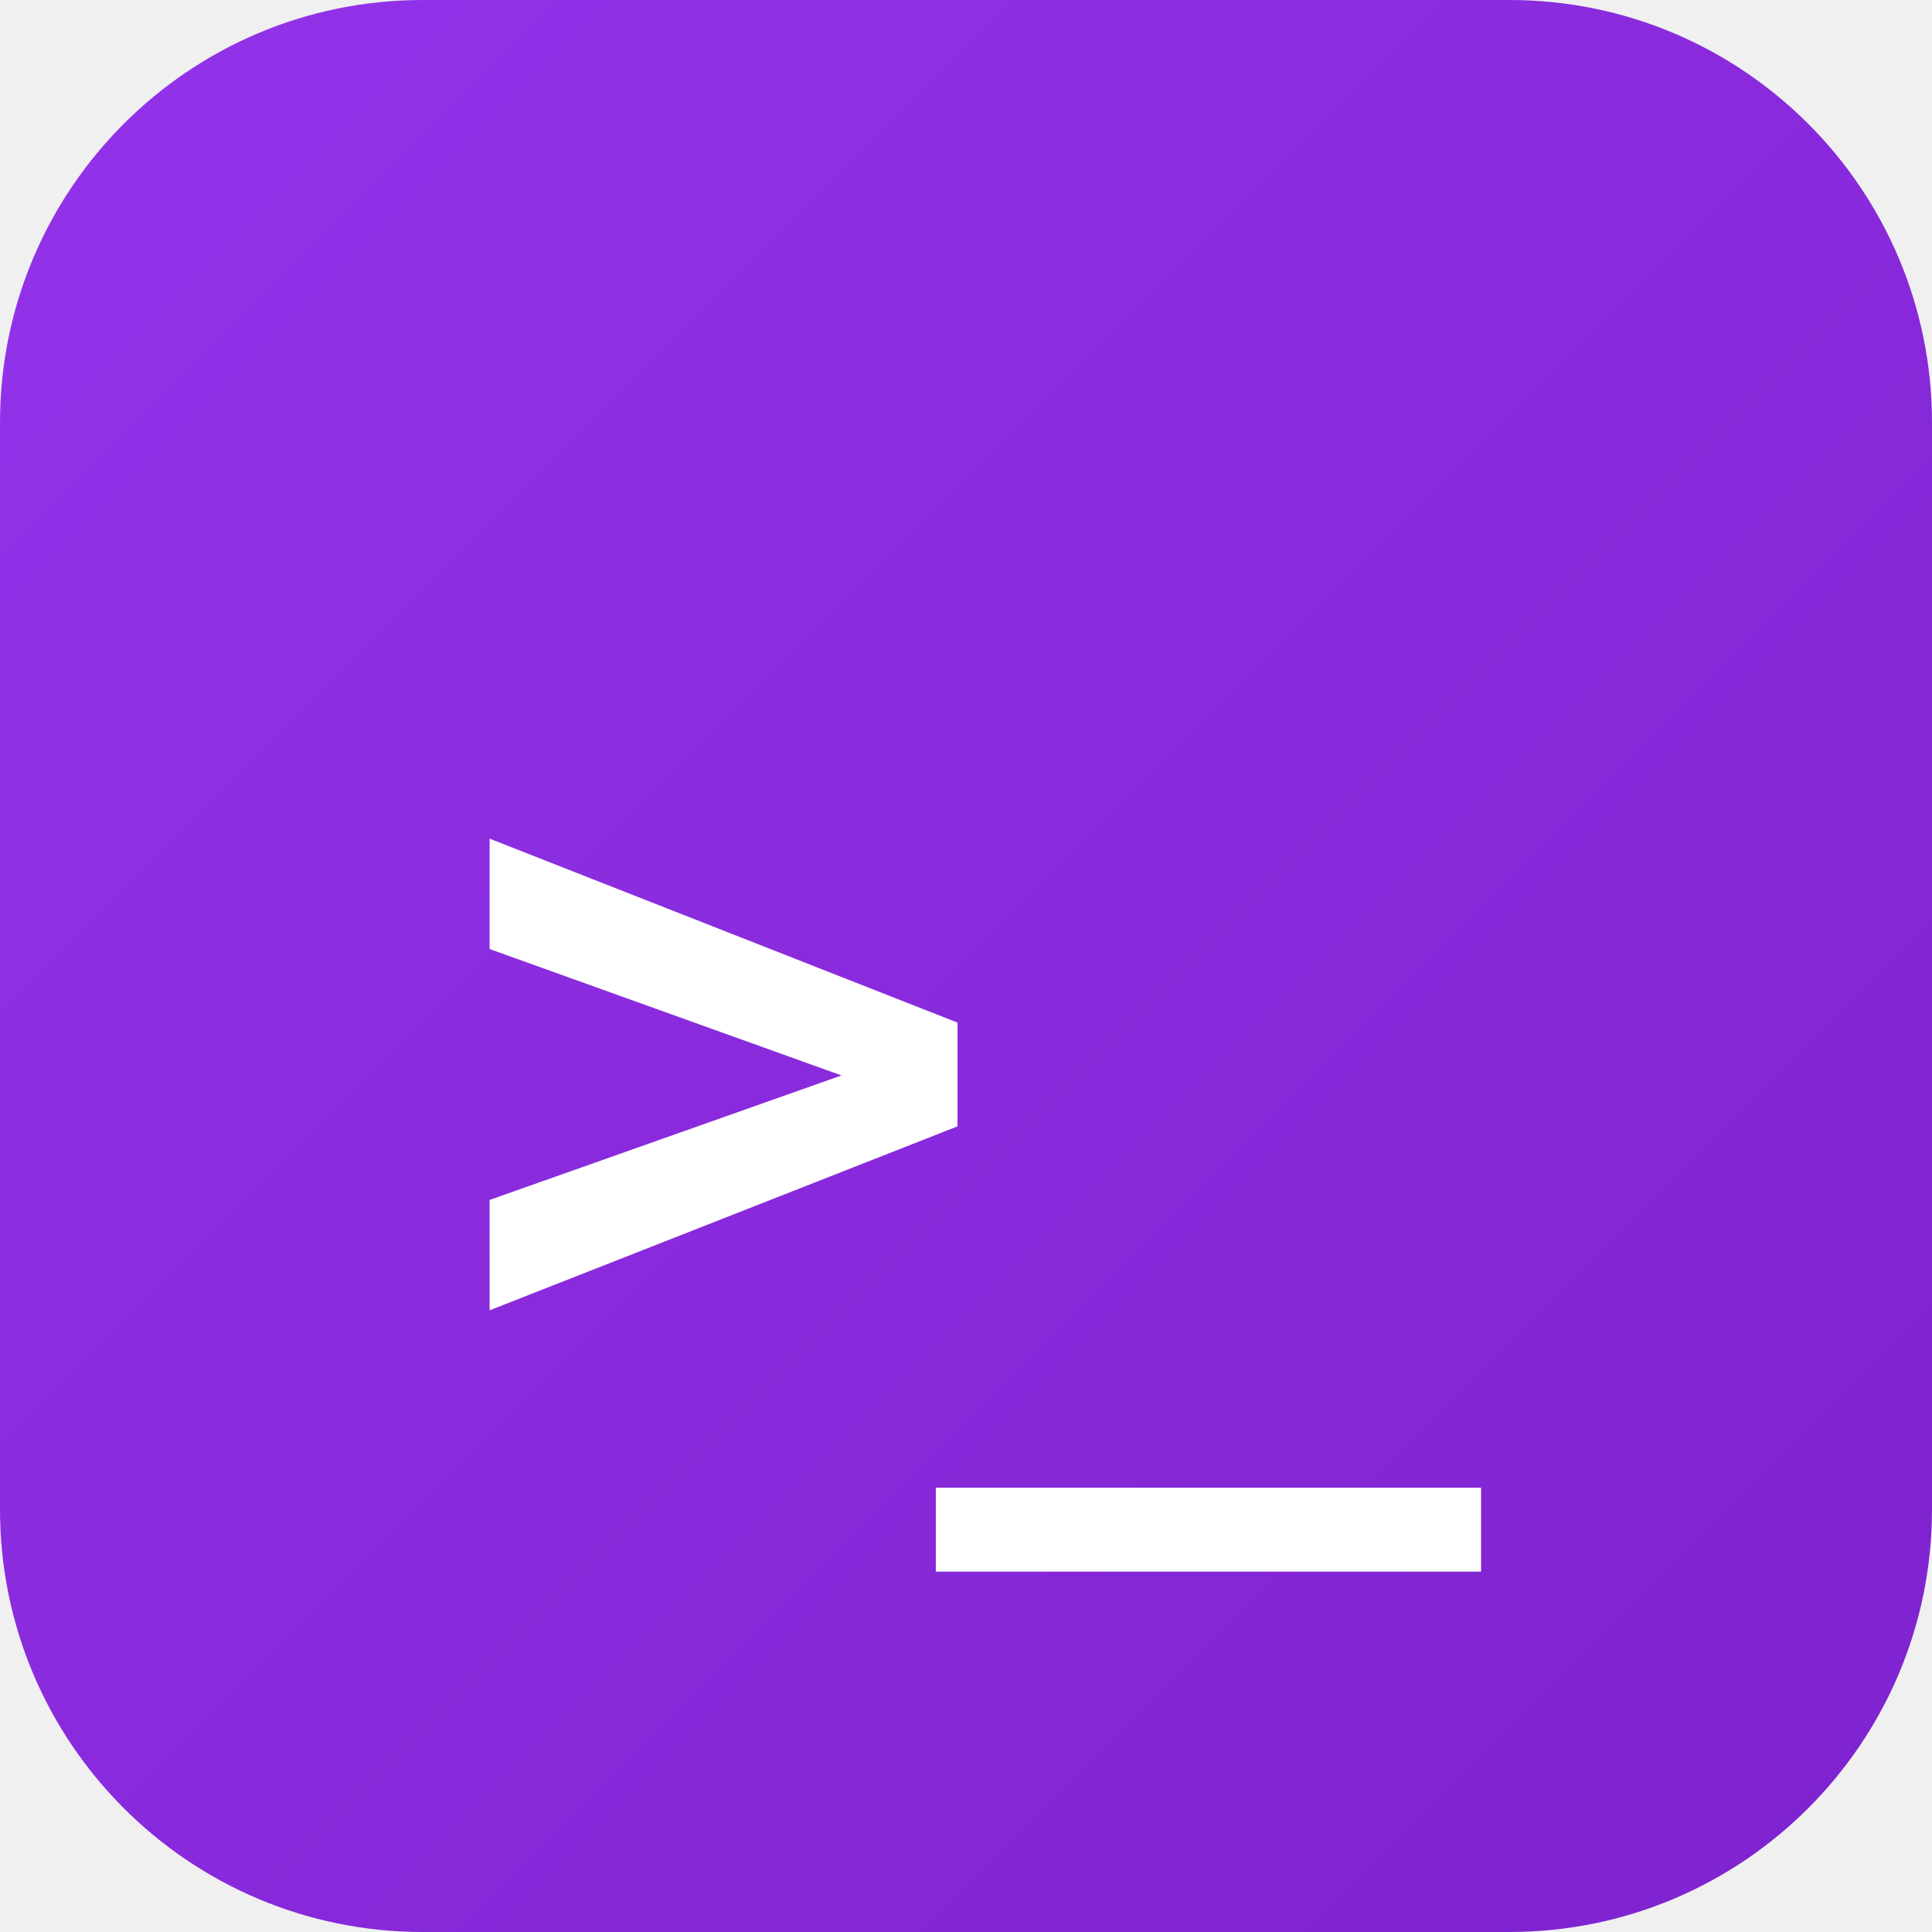
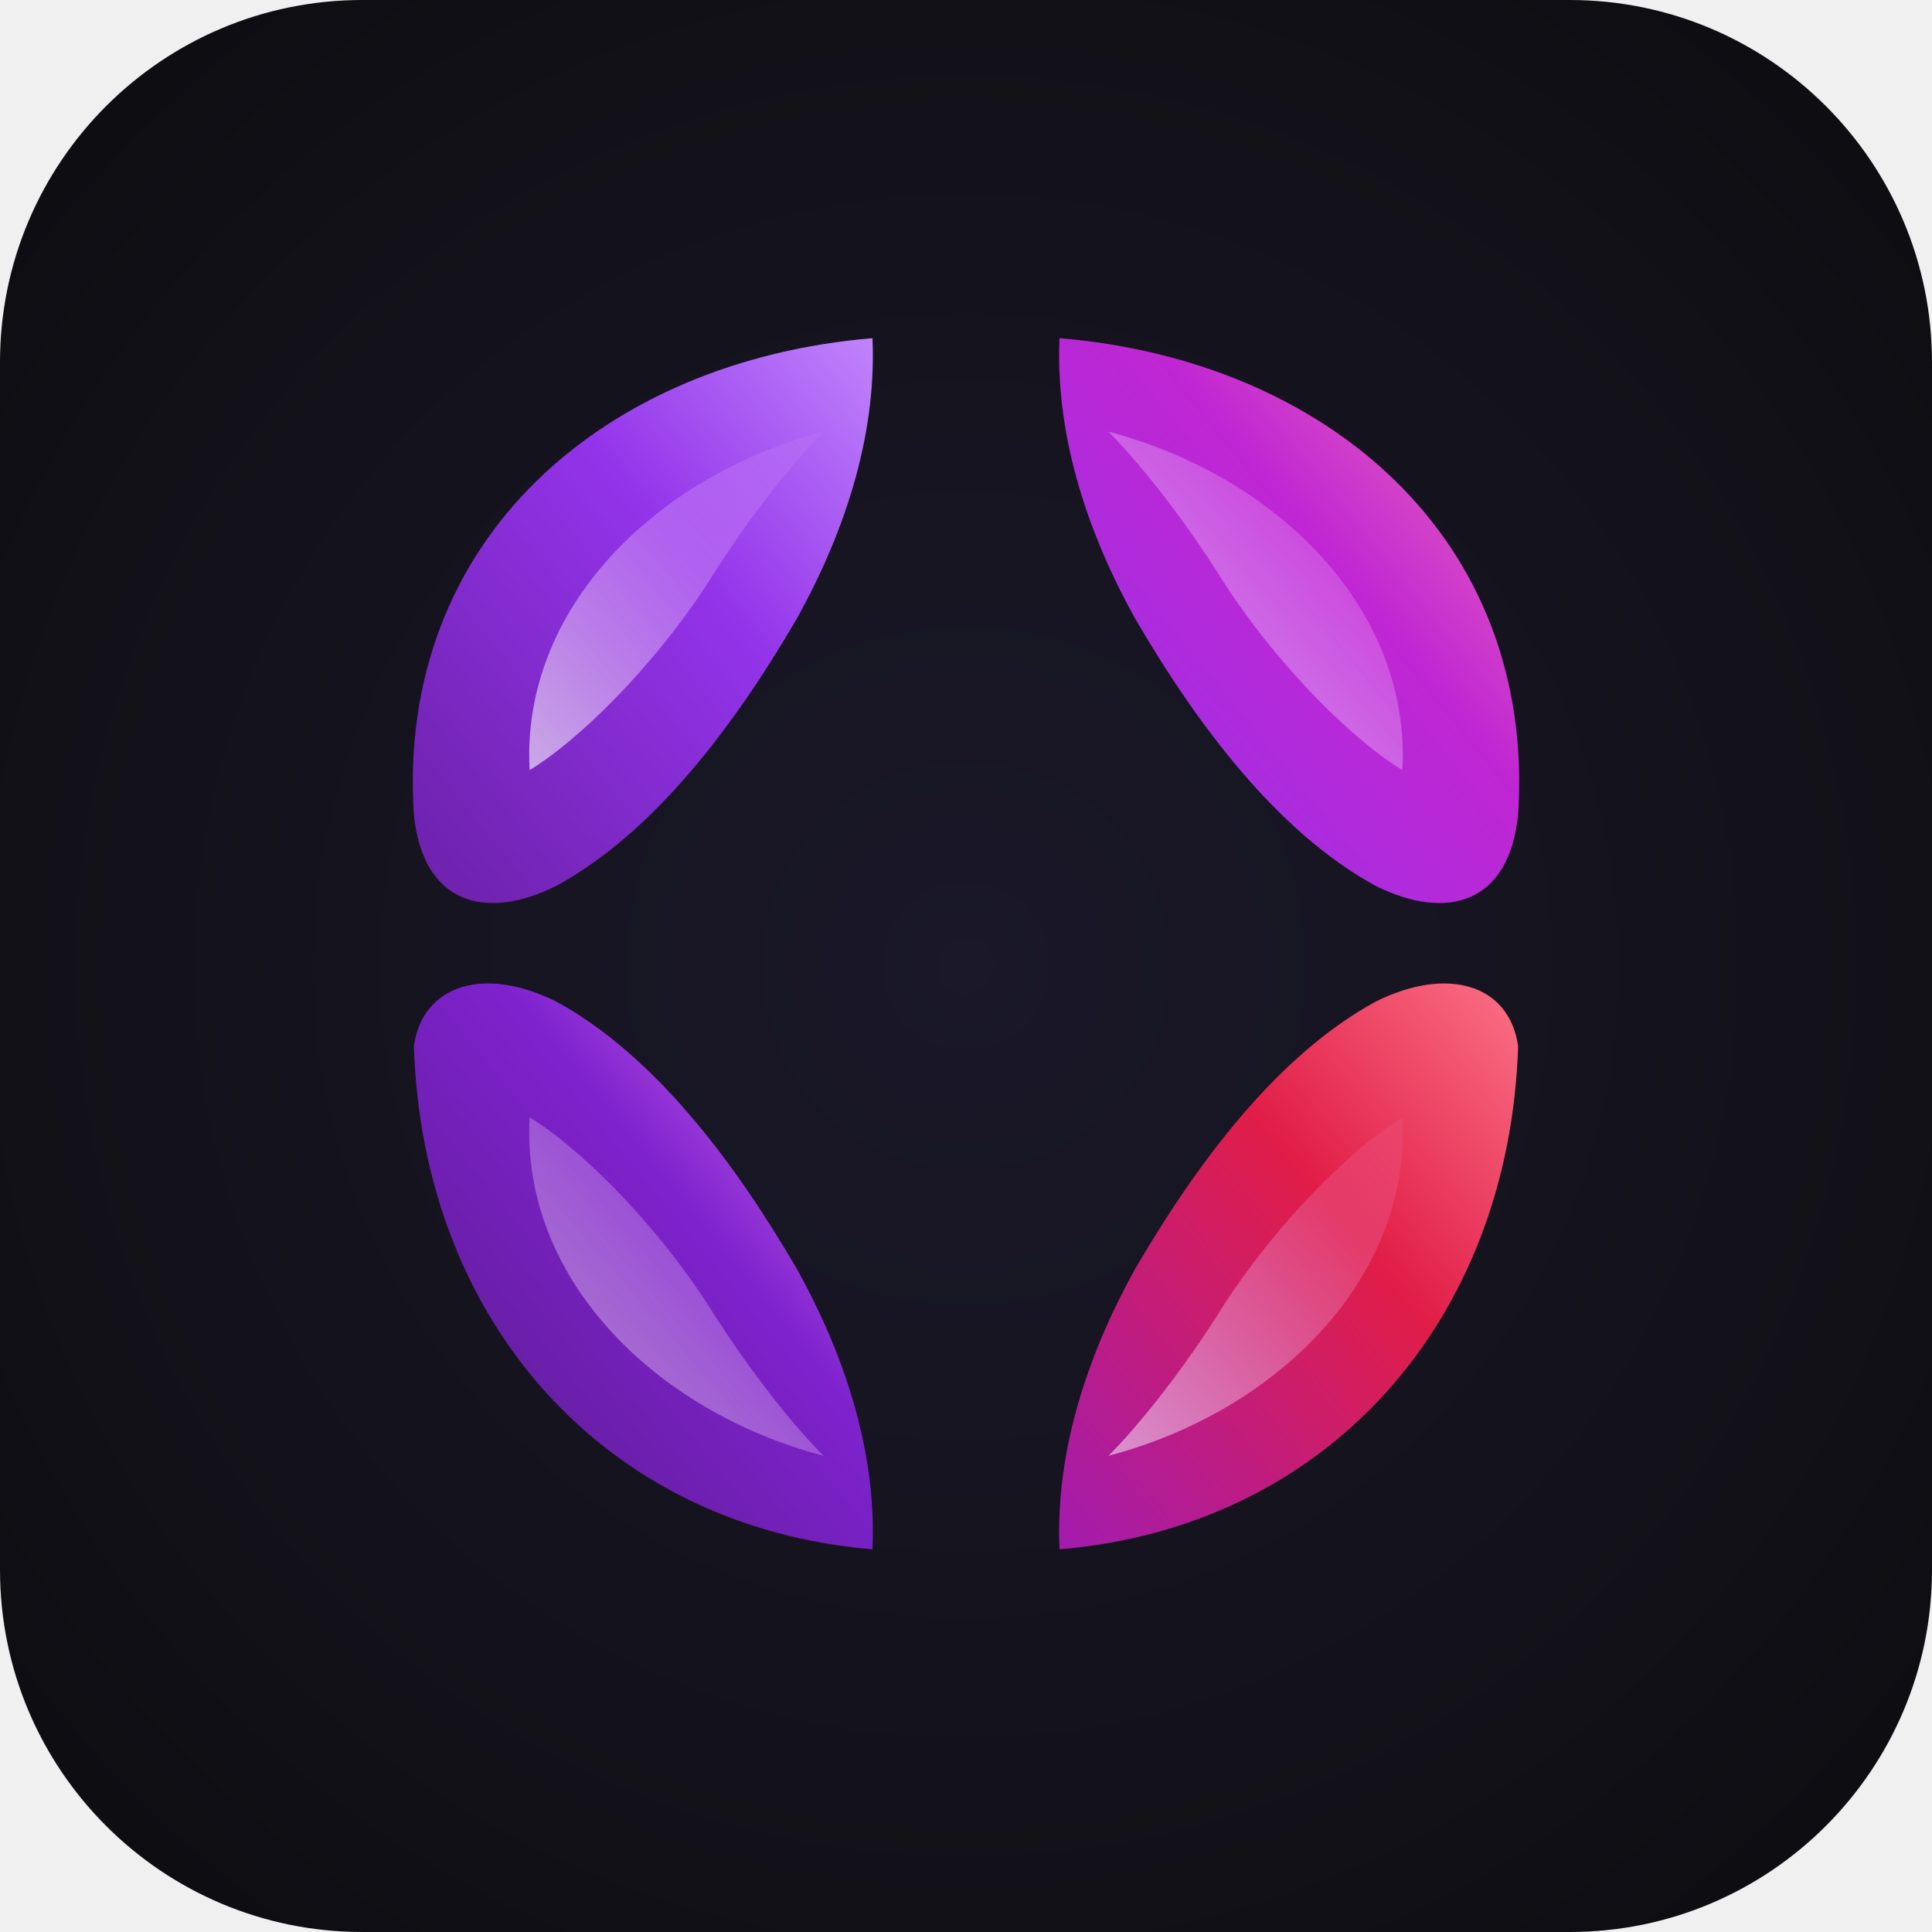
- <svg xmlns="http://www.w3.org/2000/svg" viewBox="0 0 32 32">
+ <svg xmlns="http://www.w3.org/2000/svg" viewBox="0 0 512 512">
  <defs>
-     <linearGradient id="bg" x1="0%" y1="0%" x2="100%" y2="100%">
-       <stop offset="0%" style="stop-color:#9333ea" />
-       <stop offset="100%" style="stop-color:#7e22ce" />
+     <radialGradient id="ps-plate" cx="50%" cy="50%" r="75%">
+       <stop offset="0%" stop-color="#1a1829" />
+       <stop offset="65%" stop-color="#121118" />
+       <stop offset="100%" stop-color="#09090c" />
+     </radialGradient>
+     <linearGradient id="ps-tl" x1="0%" y1="100%" x2="100%" y2="0%">
+       <stop offset="0%" stop-color="#6b21a8" />
+       <stop offset="60%" stop-color="#9333ea" />
+       <stop offset="100%" stop-color="#c084fc" />
+     </linearGradient>
+     <linearGradient id="ps-tr" x1="0%" y1="100%" x2="100%" y2="0%">
+       <stop offset="0%" stop-color="#9333ea" />
+       <stop offset="60%" stop-color="#c026d3" />
+       <stop offset="100%" stop-color="#f472b6" />
+     </linearGradient>
+     <linearGradient id="ps-bl" x1="0%" y1="100%" x2="100%" y2="0%">
+       <stop offset="0%" stop-color="#581c87" />
+       <stop offset="60%" stop-color="#7e22ce" />
+       <stop offset="100%" stop-color="#e879f9" />
+     </linearGradient>
+     <linearGradient id="ps-br" x1="0%" y1="100%" x2="100%" y2="0%">
+       <stop offset="0%" stop-color="#a21caf" />
+       <stop offset="60%" stop-color="#e11d48" />
+       <stop offset="100%" stop-color="#fb7185" />
+     </linearGradient>
+     <linearGradient id="ps-core" x1="0%" y1="100%" x2="100%" y2="0%">
+       <stop offset="0%" stop-color="#ffffff" stop-opacity="0.8" />
+       <stop offset="100%" stop-color="#f0abfc" stop-opacity="0.1" />
    </linearGradient>
  </defs>
-   <rect width="32" height="32" rx="7" fill="url(#bg)" />
-   <text x="16" y="22.5" font-family="monospace" font-size="15" font-weight="bold" fill="white" text-anchor="middle" letter-spacing="-1">&gt;_</text>
+   <rect width="512" height="512" rx="96" fill="url(#ps-plate)" />
+   <g transform="translate(256 256) scale(1.18) translate(-256 -256)">
+     <path d="M 235,115 C 175,120 128,160 132,222 C 134,242 148,246 164,238 C 186,226 204,202 218,178 C 228,160 236,138 235,115 Z" fill="url(#ps-tl)" />
+     <path d="M 224,136 C 186,146 156,176 158,212 C 168,206 185,190 198,170 C 208,154 218,142 224,136 Z" fill="url(#ps-core)" opacity="0.75" />
+     <path d="M 277,115 C 337,120 384,160 380,222 C 378,242 364,246 348,238 C 326,226 308,202 294,178 C 284,160 276,138 277,115 Z" fill="url(#ps-tr)" />
+     <path d="M 288,136 C 326,146 356,176 354,212 C 344,206 327,190 314,170 C 304,154 294,142 288,136 Z" fill="url(#ps-core)" opacity="0.75" />
+     <path d="M 132,274 C 134,336 175,382 235,387 C 236,364 228,342 218,324 C 204,300 186,276 164,264 C 148,256 134,260 132,274 Z" fill="url(#ps-bl)" />
+     <path d="M 158,290 C 156,326 186,356 224,366 C 218,360 208,348 198,332 C 185,312 168,296 158,290 Z" fill="url(#ps-core)" opacity="0.65" />
+     <path d="M 380,274 C 378,336 337,382 277,387 C 276,364 284,342 294,324 C 308,300 326,276 348,264 C 364,256 378,260 380,274 Z" fill="url(#ps-br)" />
+     <path d="M 354,290 C 356,326 326,356 288,366 C 294,360 304,348 314,332 C 327,312 344,296 354,290 Z" fill="url(#ps-core)" opacity="0.65" />
+   </g>
</svg>
